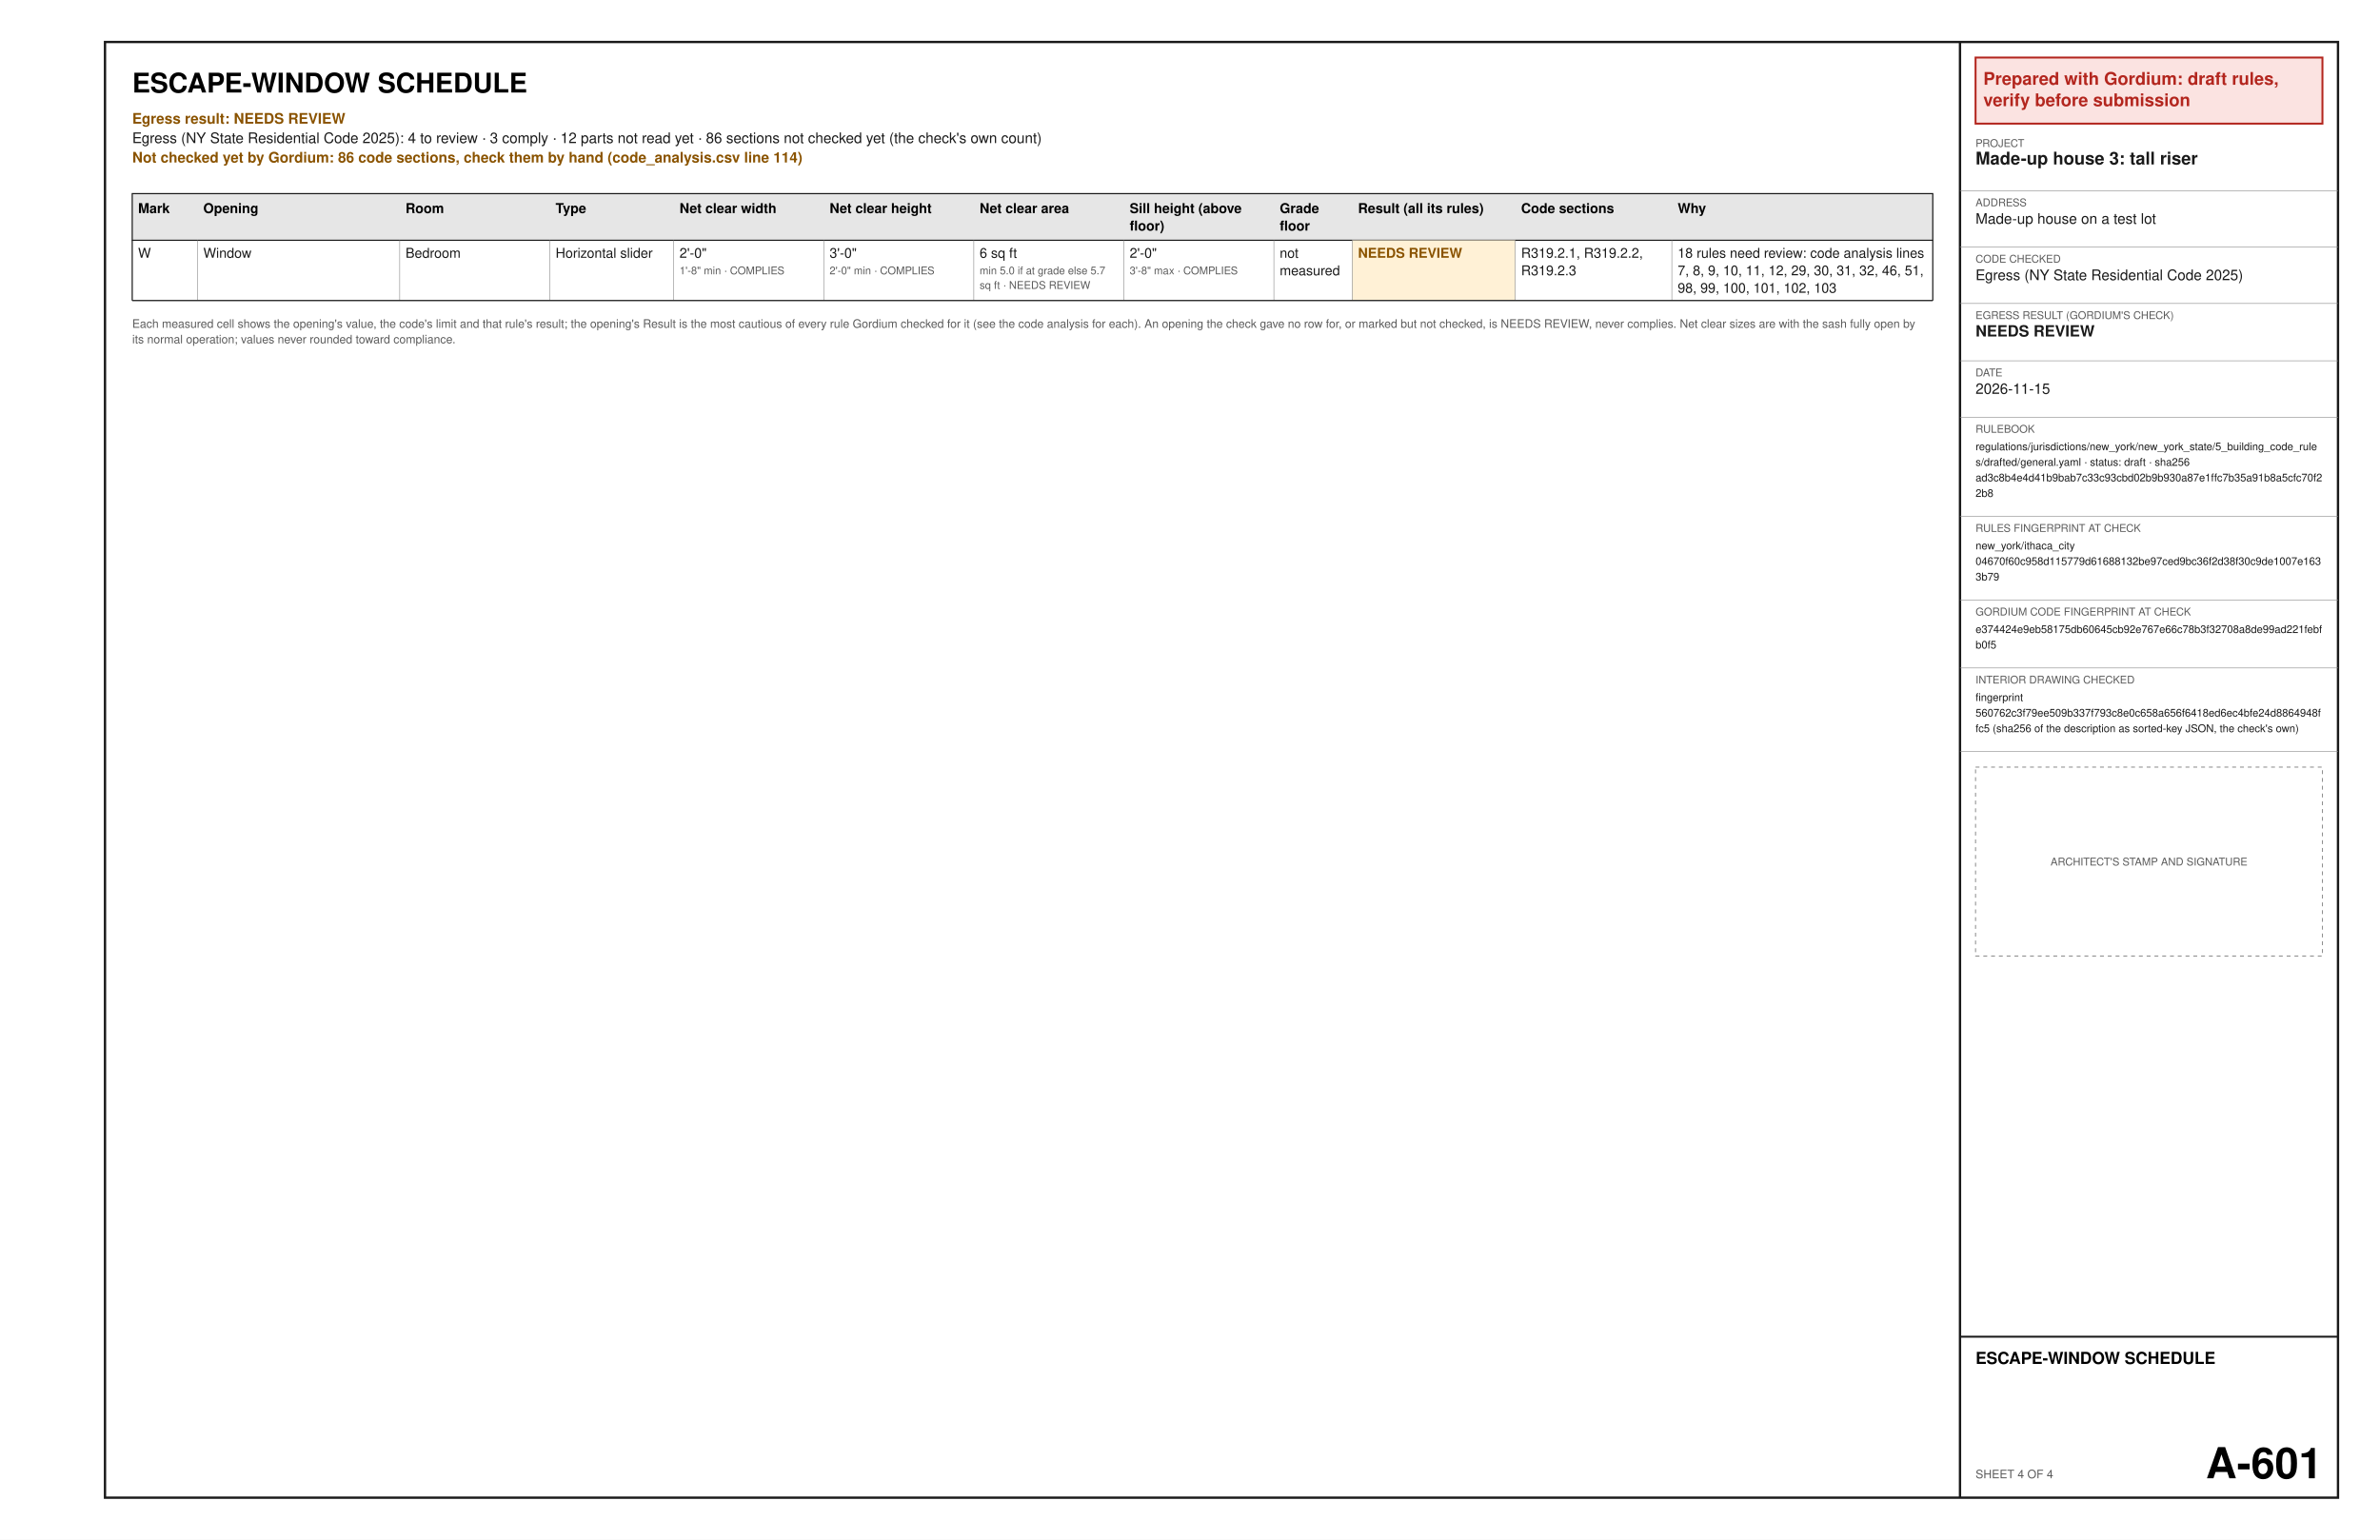
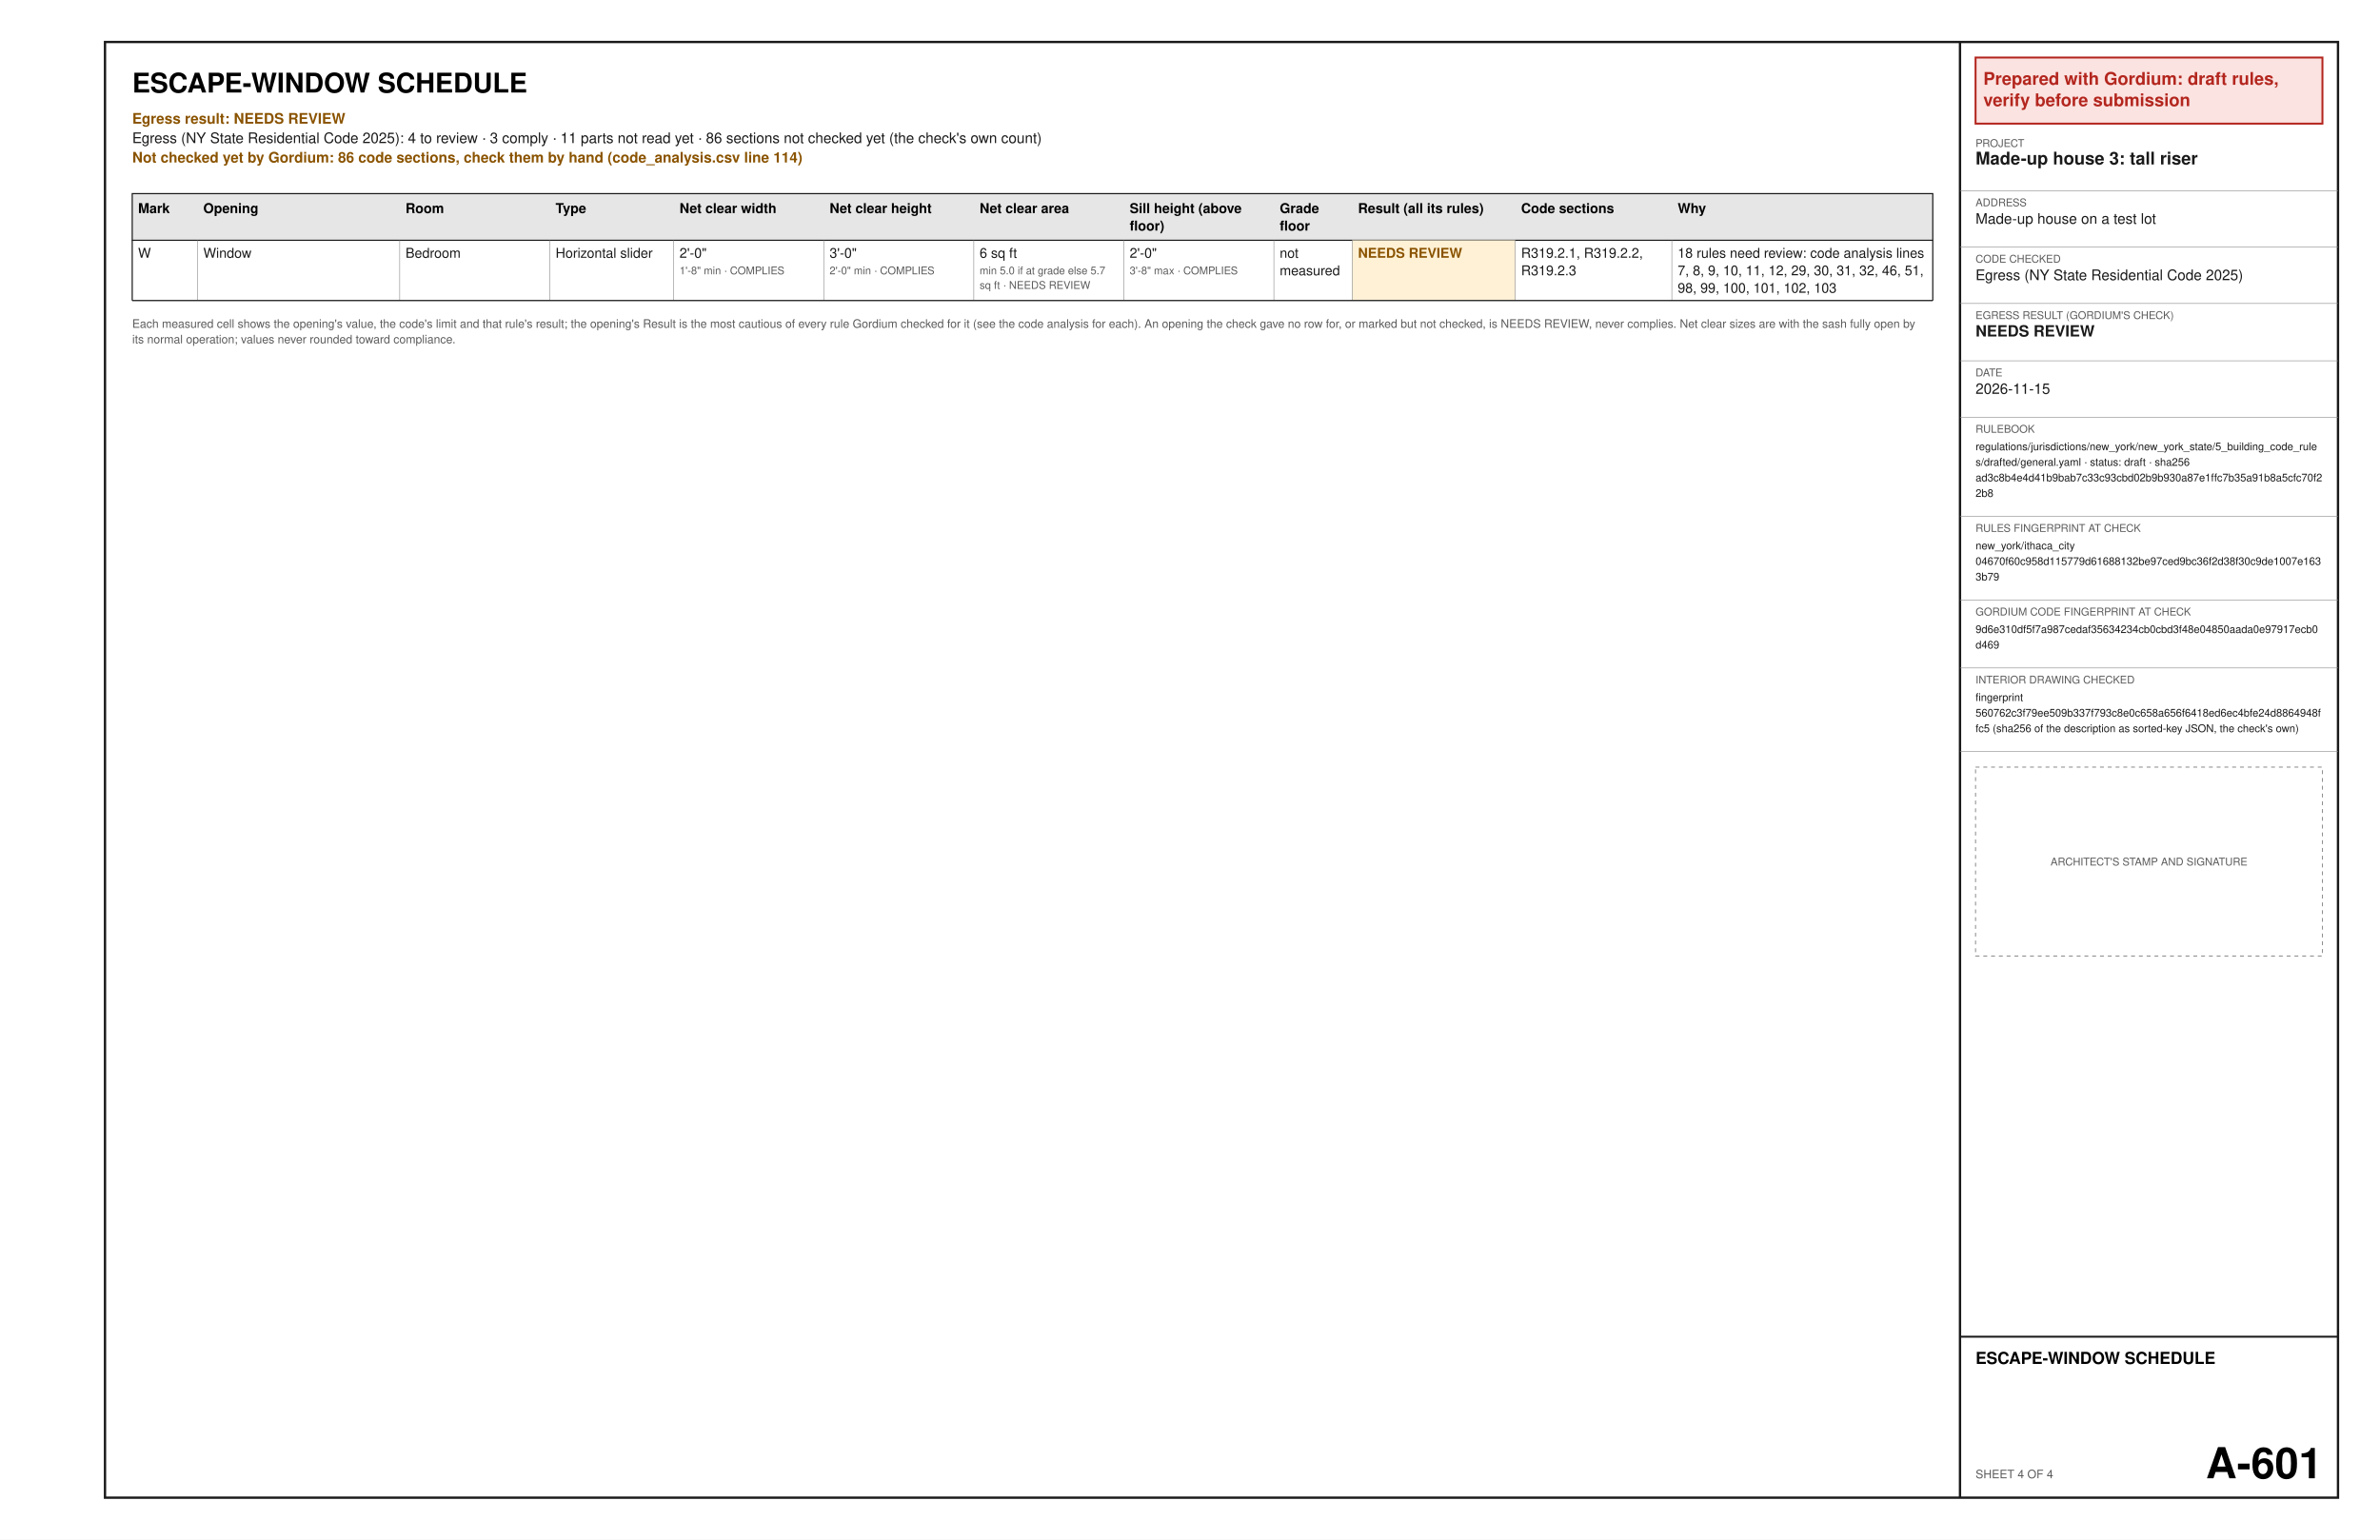
<svg xmlns="http://www.w3.org/2000/svg" width="17in" height="11in" viewBox="0 0 1224 792" font-family="Helvetica, Arial, sans-serif">
  <rect x="0" y="0" width="1224" height="792" fill="#ffffff" />
  <text x="68" y="47.6" font-size="14" font-weight="bold" text-anchor="start" fill="#000000" xml:space="preserve">ESCAPE-WINDOW SCHEDULE</text>
  <text x="68" y="63.6" font-size="7.5" font-weight="bold" text-anchor="start" fill="#8a5300" xml:space="preserve">Egress result: NEEDS REVIEW</text>
-   <text x="68" y="73.6" font-size="7.5" text-anchor="start" fill="#1a1a1a" xml:space="preserve">Egress (NY State Residential Code 2025): 4 to review · 3 comply · 12 parts not read yet · 86 sections not checked yet (the check's own count)</text>
+   <text x="68" y="73.6" font-size="7.5" text-anchor="start" fill="#1a1a1a" xml:space="preserve">Egress (NY State Residential Code 2025): 4 to review · 3 comply · 11 parts not read yet · 86 sections not checked yet (the check's own count)</text>
  <text x="68" y="83.6" font-size="7.5" font-weight="bold" text-anchor="start" fill="#8a5300" xml:space="preserve">Not checked yet by Gordium: 86 code sections, check them by hand (code_analysis.csv line 114)</text>
  <polygon points="68,99.6 994,99.6 994,123.6 68,123.6" fill="#e6e6e6" stroke="#1a1a1a" stroke-width="0.6" />
  <text x="71" y="109.6" font-size="7" font-weight="bold" text-anchor="start" fill="#000000" xml:space="preserve">Mark</text>
  <text x="104.55" y="109.6" font-size="7" font-weight="bold" text-anchor="start" fill="#000000" xml:space="preserve">Opening</text>
  <text x="208.56" y="109.6" font-size="7" font-weight="bold" text-anchor="start" fill="#000000" xml:space="preserve">Room</text>
  <text x="285.72" y="109.6" font-size="7" font-weight="bold" text-anchor="start" fill="#000000" xml:space="preserve">Type</text>
  <text x="349.47" y="109.6" font-size="7" font-weight="bold" text-anchor="start" fill="#000000" xml:space="preserve">Net clear width</text>
  <text x="426.64" y="109.6" font-size="7" font-weight="bold" text-anchor="start" fill="#000000" xml:space="preserve">Net clear height</text>
  <text x="503.8" y="109.6" font-size="7" font-weight="bold" text-anchor="start" fill="#000000" xml:space="preserve">Net clear area</text>
  <text x="580.97" y="109.6" font-size="7" font-weight="bold" text-anchor="start" fill="#000000" xml:space="preserve">Sill height (above</text>
  <text x="580.97" y="118.6" font-size="7" font-weight="bold" text-anchor="start" fill="#000000" xml:space="preserve">floor)</text>
  <text x="658.14" y="109.6" font-size="7" font-weight="bold" text-anchor="start" fill="#000000" xml:space="preserve">Grade</text>
  <text x="658.14" y="118.6" font-size="7" font-weight="bold" text-anchor="start" fill="#000000" xml:space="preserve">floor</text>
  <text x="698.4" y="109.6" font-size="7" font-weight="bold" text-anchor="start" fill="#000000" xml:space="preserve">Result (all its rules)</text>
  <text x="782.28" y="109.6" font-size="7" font-weight="bold" text-anchor="start" fill="#000000" xml:space="preserve">Code sections</text>
  <text x="862.8" y="109.6" font-size="7" font-weight="bold" text-anchor="start" fill="#000000" xml:space="preserve">Why</text>
  <text x="71" y="132.6" font-size="7" text-anchor="start" fill="#1a1a1a" xml:space="preserve">W</text>
  <text x="104.55" y="132.6" font-size="7" text-anchor="start" fill="#1a1a1a" xml:space="preserve">Window</text>
  <text x="208.56" y="132.6" font-size="7" text-anchor="start" fill="#1a1a1a" xml:space="preserve">Bedroom</text>
  <text x="285.72" y="132.6" font-size="7" text-anchor="start" fill="#1a1a1a" xml:space="preserve">Horizontal slider</text>
  <text x="349.47" y="132.6" font-size="7" text-anchor="start" fill="#1a1a1a" xml:space="preserve">2'-0"</text>
  <text x="349.47" y="141.1" font-size="5.5" text-anchor="start" fill="#5a5a5a" xml:space="preserve">1'-8" min · COMPLIES</text>
  <text x="426.64" y="132.6" font-size="7" text-anchor="start" fill="#1a1a1a" xml:space="preserve">3'-0"</text>
  <text x="426.64" y="141.1" font-size="5.5" text-anchor="start" fill="#5a5a5a" xml:space="preserve">2'-0" min · COMPLIES</text>
  <text x="503.8" y="132.6" font-size="7" text-anchor="start" fill="#1a1a1a" xml:space="preserve">6 sq ft</text>
  <text x="503.8" y="141.1" font-size="5.5" text-anchor="start" fill="#5a5a5a" xml:space="preserve">min 5.0 if at grade else 5.7</text>
  <text x="503.8" y="148.6" font-size="5.5" text-anchor="start" fill="#5a5a5a" xml:space="preserve">sq ft · NEEDS REVIEW</text>
  <text x="580.97" y="132.6" font-size="7" text-anchor="start" fill="#1a1a1a" xml:space="preserve">2'-0"</text>
  <text x="580.97" y="141.1" font-size="5.5" text-anchor="start" fill="#5a5a5a" xml:space="preserve">3'-8" max · COMPLIES</text>
  <text x="658.14" y="132.6" font-size="7" text-anchor="start" fill="#1a1a1a" xml:space="preserve">not</text>
  <text x="658.14" y="141.6" font-size="7" text-anchor="start" fill="#1a1a1a" xml:space="preserve">measured</text>
  <polygon points="695.4,123.6 779.28,123.6 779.28,154.6 695.4,154.6" fill="#fff1d6" />
  <text x="698.4" y="132.6" font-size="7" font-weight="bold" text-anchor="start" fill="#8a5300" xml:space="preserve">NEEDS REVIEW</text>
  <text x="782.28" y="132.6" font-size="7" text-anchor="start" fill="#1a1a1a" xml:space="preserve">R319.2.1, R319.2.2,</text>
  <text x="782.28" y="141.6" font-size="7" text-anchor="start" fill="#1a1a1a" xml:space="preserve">R319.2.3</text>
  <text x="862.8" y="132.6" font-size="7" text-anchor="start" fill="#1a1a1a" xml:space="preserve">18 rules need review: code analysis lines</text>
  <text x="862.8" y="141.6" font-size="7" text-anchor="start" fill="#1a1a1a" xml:space="preserve">7, 8, 9, 10, 11, 12, 29, 30, 31, 32, 46, 51,</text>
  <text x="862.8" y="150.6" font-size="7" text-anchor="start" fill="#1a1a1a" xml:space="preserve">98, 99, 100, 101, 102, 103</text>
  <line x1="68" y1="154.6" x2="994" y2="154.6" stroke="#8c8c8c" stroke-width="0.3" />
  <line x1="101.55" y1="123.6" x2="101.55" y2="154.6" stroke="#8c8c8c" stroke-width="0.3" />
  <line x1="205.56" y1="123.6" x2="205.56" y2="154.6" stroke="#8c8c8c" stroke-width="0.3" />
  <line x1="282.72" y1="123.6" x2="282.72" y2="154.6" stroke="#8c8c8c" stroke-width="0.3" />
  <line x1="346.47" y1="123.6" x2="346.47" y2="154.6" stroke="#8c8c8c" stroke-width="0.3" />
  <line x1="423.64" y1="123.6" x2="423.64" y2="154.6" stroke="#8c8c8c" stroke-width="0.3" />
  <line x1="500.8" y1="123.6" x2="500.8" y2="154.6" stroke="#8c8c8c" stroke-width="0.3" />
  <line x1="577.97" y1="123.6" x2="577.97" y2="154.6" stroke="#8c8c8c" stroke-width="0.3" />
  <line x1="655.14" y1="123.6" x2="655.14" y2="154.6" stroke="#8c8c8c" stroke-width="0.3" />
  <line x1="695.4" y1="123.6" x2="695.4" y2="154.6" stroke="#8c8c8c" stroke-width="0.3" />
  <line x1="779.28" y1="123.6" x2="779.28" y2="154.6" stroke="#8c8c8c" stroke-width="0.3" />
  <line x1="859.8" y1="123.6" x2="859.8" y2="154.6" stroke="#8c8c8c" stroke-width="0.3" />
  <line x1="68" y1="123.6" x2="68" y2="154.6" stroke="#1a1a1a" stroke-width="0.6" />
  <line x1="994" y1="123.6" x2="994" y2="154.6" stroke="#1a1a1a" stroke-width="0.6" />
  <line x1="68" y1="154.6" x2="994" y2="154.6" stroke="#1a1a1a" stroke-width="0.6" />
  <text x="68" y="168.6" font-size="6" text-anchor="start" fill="#5a5a5a" xml:space="preserve">Each measured cell shows the opening's value, the code's limit and that rule's result; the opening's Result is the most cautious of every rule Gordium checked for it (see the code analysis for each). An opening the check gave no row for, or marked but not checked, is NEEDS REVIEW, never complies. Net clear sizes are with the sash fully open by</text>
  <text x="68" y="176.6" font-size="6" text-anchor="start" fill="#5a5a5a" xml:space="preserve">its normal operation; values never rounded toward compliance.</text>
  <polygon points="54,21.6 1202.4,21.6 1202.4,770.4 54,770.4" fill="none" stroke="#1a1a1a" stroke-width="1.2" />
  <line x1="1008" y1="21.6" x2="1008" y2="770.4" stroke="#1a1a1a" stroke-width="1.2" />
  <polygon points="1016,29.6 1194.4,29.6 1194.4,63.6 1016,63.6" fill="#fbe3e1" stroke="#b3261e" stroke-width="1" />
  <text x="1020" y="43.6" font-size="9" font-weight="bold" text-anchor="start" fill="#b3261e" xml:space="preserve">Prepared with Gordium: draft rules,</text>
  <text x="1020" y="54.6" font-size="9" font-weight="bold" text-anchor="start" fill="#b3261e" xml:space="preserve">verify before submission</text>
  <text x="1016" y="75.6" font-size="5.5" text-anchor="start" fill="#5a5a5a" xml:space="preserve">PROJECT</text>
  <text x="1016" y="84.6" font-size="9" font-weight="bold" text-anchor="start" fill="#1a1a1a" xml:space="preserve">Made-up house 3: tall riser</text>
  <line x1="1008" y1="98.1" x2="1202.4" y2="98.1" stroke="#8c8c8c" stroke-width="0.3" />
  <text x="1016" y="106.1" font-size="5.5" text-anchor="start" fill="#5a5a5a" xml:space="preserve">ADDRESS</text>
  <text x="1016" y="115.1" font-size="7.5" text-anchor="start" fill="#1a1a1a" xml:space="preserve">Made-up house on a test lot</text>
  <line x1="1008" y1="127.1" x2="1202.4" y2="127.1" stroke="#8c8c8c" stroke-width="0.3" />
  <text x="1016" y="135.1" font-size="5.5" text-anchor="start" fill="#5a5a5a" xml:space="preserve">CODE CHECKED</text>
  <text x="1016" y="144.1" font-size="7.5" text-anchor="start" fill="#1a1a1a" xml:space="preserve">Egress (NY State Residential Code 2025)</text>
  <line x1="1008" y1="156.1" x2="1202.4" y2="156.1" stroke="#8c8c8c" stroke-width="0.3" />
  <text x="1016" y="164.1" font-size="5.5" text-anchor="start" fill="#5a5a5a" xml:space="preserve">EGRESS RESULT (GORDIUM'S CHECK)</text>
  <text x="1016" y="173.1" font-size="8" font-weight="bold" text-anchor="start" fill="#1a1a1a" xml:space="preserve">NEEDS REVIEW</text>
  <line x1="1008" y1="185.6" x2="1202.4" y2="185.6" stroke="#8c8c8c" stroke-width="0.3" />
  <text x="1016" y="193.6" font-size="5.5" text-anchor="start" fill="#5a5a5a" xml:space="preserve">DATE</text>
  <text x="1016" y="202.6" font-size="7.5" text-anchor="start" fill="#1a1a1a" xml:space="preserve">2026-11-15</text>
  <line x1="1008" y1="214.6" x2="1202.4" y2="214.6" stroke="#8c8c8c" stroke-width="0.3" />
  <text x="1016" y="222.6" font-size="5.5" text-anchor="start" fill="#5a5a5a" xml:space="preserve">RULEBOOK</text>
  <text x="1016" y="231.6" font-size="5.5" text-anchor="start" fill="#1a1a1a" xml:space="preserve">regulations/jurisdictions/new_york/new_york_state/5_building_code_rule</text>
  <text x="1016" y="239.6" font-size="5.5" text-anchor="start" fill="#1a1a1a" xml:space="preserve">s/drafted/general.yaml · status: draft · sha256</text>
  <text x="1016" y="247.6" font-size="5.5" text-anchor="start" fill="#1a1a1a" xml:space="preserve">ad3c8b4e4d41b9bab7c33c93cbd02b9b930a87e1ffc7b35a91b8a5cfc70f2</text>
  <text x="1016" y="255.6" font-size="5.5" text-anchor="start" fill="#1a1a1a" xml:space="preserve">2b8</text>
  <line x1="1008" y1="265.6" x2="1202.4" y2="265.6" stroke="#8c8c8c" stroke-width="0.3" />
  <text x="1016" y="273.6" font-size="5.5" text-anchor="start" fill="#5a5a5a" xml:space="preserve">RULES FINGERPRINT AT CHECK</text>
  <text x="1016" y="282.6" font-size="5.5" text-anchor="start" fill="#1a1a1a" xml:space="preserve">new_york/ithaca_city</text>
  <text x="1016" y="290.6" font-size="5.5" text-anchor="start" fill="#1a1a1a" xml:space="preserve">04670f60c958d115779d61688132be97ced9bc36f2d38f30c9de1007e163</text>
  <text x="1016" y="298.6" font-size="5.5" text-anchor="start" fill="#1a1a1a" xml:space="preserve">3b79</text>
  <line x1="1008" y1="308.6" x2="1202.4" y2="308.6" stroke="#8c8c8c" stroke-width="0.3" />
  <text x="1016" y="316.6" font-size="5.5" text-anchor="start" fill="#5a5a5a" xml:space="preserve">GORDIUM CODE FINGERPRINT AT CHECK</text>
-   <text x="1016" y="325.6" font-size="5.5" text-anchor="start" fill="#1a1a1a" xml:space="preserve">e374424e9eb58175db60645cb92e767e66c78b3f32708a8de99ad221febf</text>
-   <text x="1016" y="333.6" font-size="5.5" text-anchor="start" fill="#1a1a1a" xml:space="preserve">b0f5</text>
+   <text x="1016" y="325.6" font-size="5.5" text-anchor="start" fill="#1a1a1a" xml:space="preserve">9d6e310df5f7a987cedaf35634234cb0cbd3f48e04850aada0e97917ecb0</text>
+   <text x="1016" y="333.6" font-size="5.5" text-anchor="start" fill="#1a1a1a" xml:space="preserve">d469</text>
  <line x1="1008" y1="343.6" x2="1202.4" y2="343.6" stroke="#8c8c8c" stroke-width="0.3" />
  <text x="1016" y="351.6" font-size="5.5" text-anchor="start" fill="#5a5a5a" xml:space="preserve">INTERIOR DRAWING CHECKED</text>
  <text x="1016" y="360.6" font-size="5.5" text-anchor="start" fill="#1a1a1a" xml:space="preserve">fingerprint</text>
  <text x="1016" y="368.6" font-size="5.5" text-anchor="start" fill="#1a1a1a" xml:space="preserve">560762c3f79ee509b337f793c8e0c658a656f6418ed6ec4bfe24d8864948f</text>
  <text x="1016" y="376.6" font-size="5.5" text-anchor="start" fill="#1a1a1a" xml:space="preserve">fc5 (sha256 of the description as sorted-key JSON, the check's own)</text>
  <line x1="1008" y1="386.6" x2="1202.4" y2="386.6" stroke="#8c8c8c" stroke-width="0.3" />
  <polygon points="1016,394.6 1194.4,394.6 1194.4,491.8 1016,491.8" fill="none" stroke="#8c8c8c" stroke-width="0.5" stroke-dasharray="2 2" />
  <text x="1105.2" y="445.2" font-size="5.5" text-anchor="middle" fill="#5a5a5a" xml:space="preserve">ARCHITECT'S STAMP AND SIGNATURE</text>
  <line x1="1008" y1="687.6" x2="1202.4" y2="687.6" stroke="#1a1a1a" stroke-width="1" />
  <text x="1016" y="701.6" font-size="8.5" font-weight="bold" text-anchor="start" fill="#000000" xml:space="preserve">ESCAPE-WINDOW SCHEDULE</text>
  <text x="1016" y="760.4" font-size="6" text-anchor="start" fill="#5a5a5a" xml:space="preserve">SHEET 4 OF 4</text>
  <text x="1194.4" y="760.4" font-size="22" font-weight="bold" text-anchor="end" fill="#000000" xml:space="preserve">A-601</text>
</svg>
